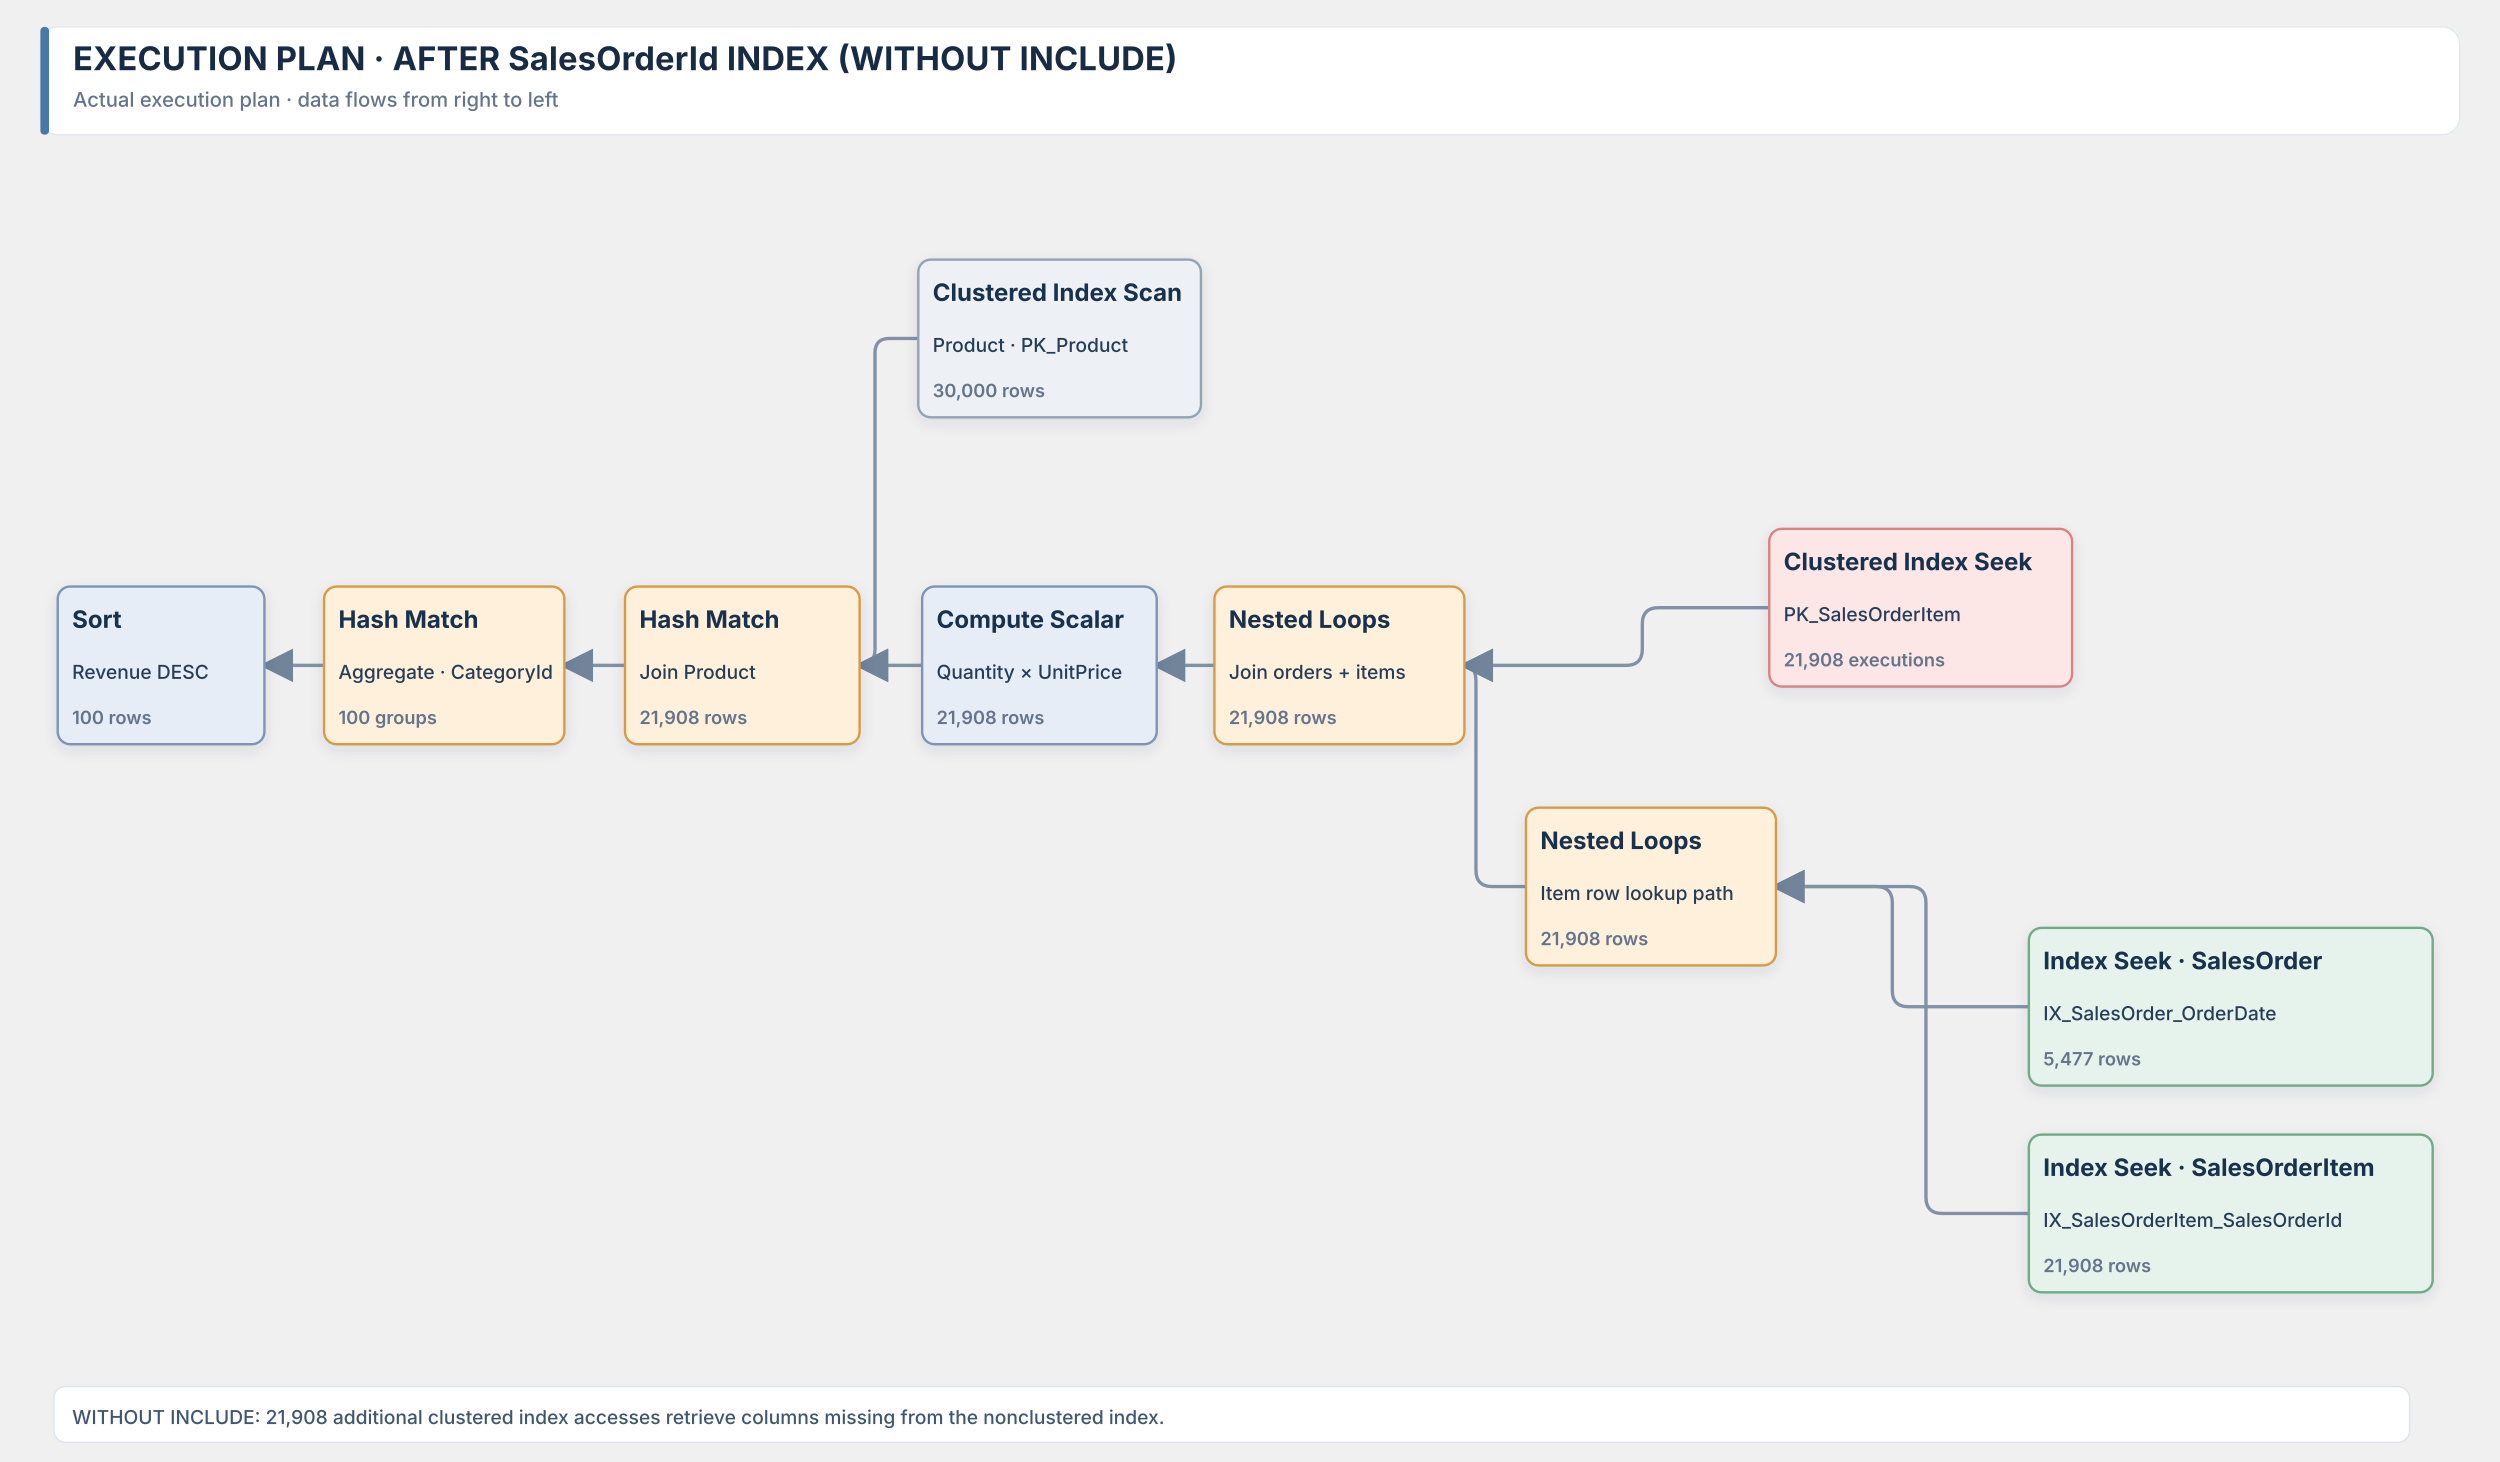
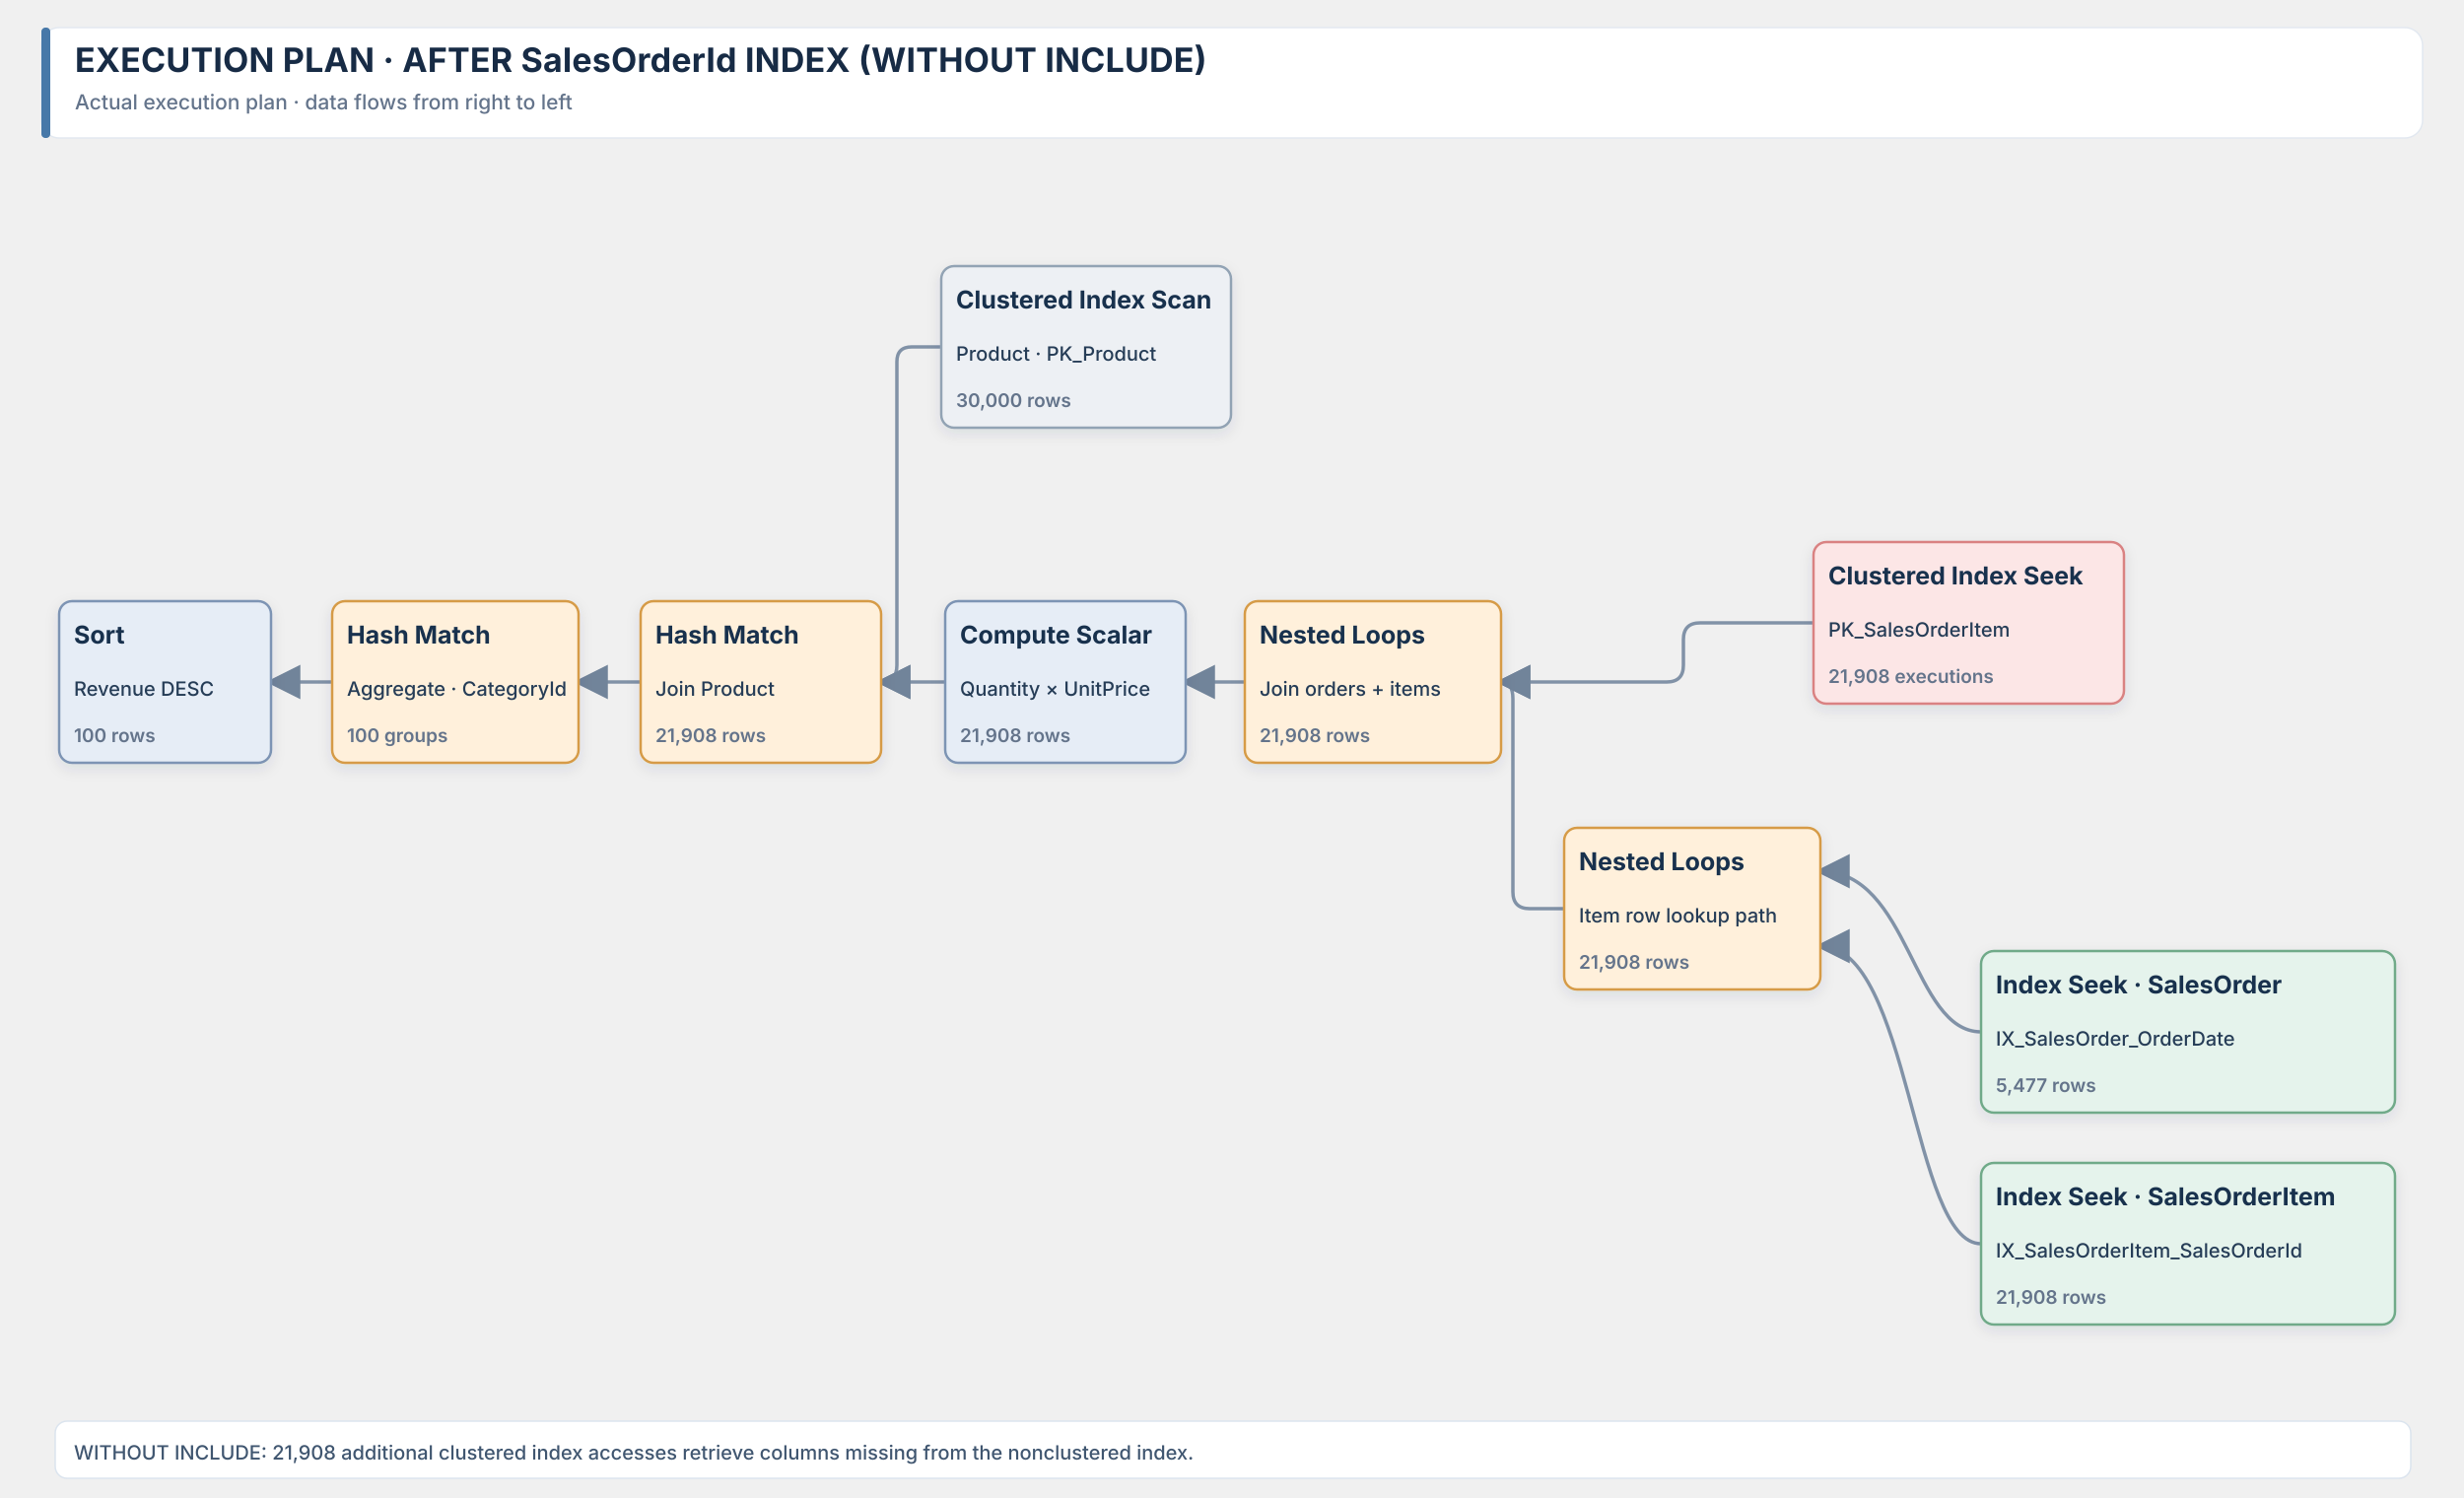
- <svg xmlns="http://www.w3.org/2000/svg" width="2600" height="1520" viewBox="0 0 2600 1520">
+ <svg xmlns="http://www.w3.org/2000/svg" width="2500" height="1520" viewBox="0 0 2500 1520">
  <defs>
    <filter id="shadow" x="-15%" y="-15%" width="130%" height="145%">
      <feDropShadow dx="0" dy="5" stdDeviation="7" flood-color="#20364f" flood-opacity=".10" />
    </filter>
    <marker id="arrow" markerWidth="10" markerHeight="10" refX="8.5" refY="5" orient="auto">
      <path d="M0,0 L10,5 L0,10 Z" fill="#71849a" />
    </marker>
    <style>
      text { font-family: Inter, "Segoe UI", Arial, Helvetica, sans-serif; }
      .heading { fill:#172b45; font-size:34px; font-weight:750; letter-spacing:.2px; }
      .subheading { fill:#64748b; font-size:21px; font-weight:450; }
      .connector { stroke:#8192a7; stroke-width:3.5; fill:none; marker-end:url(#arrow); stroke-linecap:round; stroke-linejoin:round; }
      .node { stroke-width:2.5; filter:url(#shadow); }
      .op { fill:#18314d; font-size:25px; font-weight:700; }
      .detail { fill:#263d57; font-size:20px; font-weight:500; }
      .metric { fill:#64748b; font-size:19px; font-weight:600; }
      .note { fill:#405670; font-size:20px; font-weight:550; }
    </style>
  </defs>
-   <rect x="42" y="28" width="2516" height="112" rx="18" fill="#ffffff" stroke="#e2e8f0" stroke-width="1.5" />
+   <rect x="42" y="28" width="2416" height="112" rx="18" fill="#ffffff" stroke="#e2e8f0" stroke-width="1.5" />
  <rect x="42" y="28" width="9" height="112" rx="4" fill="#4778a8" />
  <text x="76" y="73" class="heading">EXECUTION PLAN · AFTER SalesOrderId INDEX (WITHOUT INCLUDE)</text>
  <text x="76" y="111" class="subheading">Actual execution plan · data flows from right to left</text>
  <path d="M 337 692 H 275" class="connector" />
  <path d="M 650 692 H 587" class="connector" />
  <path d="M 959 692 H 894" class="connector" />
  <path d="M 955 352 H 925 Q 910 352 910 367 V 675 Q 910 692 894 692" class="connector" />
  <path d="M 1263 692 H 1203" class="connector" />
  <path d="M 1587 922 H 1552 Q 1535 922 1535 905 V 709 Q 1535 692 1523 692" class="connector" />
  <path d="M 1840 632 H 1725 Q 1708 632 1708 649 V 675 Q 1708 692 1691 692 H 1523" class="connector" />
-   <path d="M 2110 1047 H 1985 Q 1968 1047 1968 1030 V 939 Q 1968 922 1951 922 H 1847" class="connector" />
-   <path d="M 2110 1262 H 2020 Q 2003 1262 2003 1245 V 939 Q 2003 922 1986 922 H 1847" class="connector" />
+   <path d="M 2010 1047 C 1940 1047 1938 884 1847 884" class="connector" />
+   <path d="M 2010 1262 C 1940 1262 1938 960 1847 960" class="connector" />
  <rect x="60" y="610" width="215" height="164" rx="13" fill="#e6edf6" stroke="#7d94b4" stroke-width="2.5" filter="url(#shadow)" />
  <text x="75" y="653" fill="#19304b" class="op">Sort</text>
  <text x="75" y="706" fill="#19304b" class="detail">Revenue DESC</text>
  <text x="75" y="753" class="metric">100 rows</text>
  <rect x="337" y="610" width="250" height="164" rx="13" fill="#fff0db" stroke="#d69b47" stroke-width="2.5" filter="url(#shadow)" />
  <text x="352" y="653" fill="#19304b" class="op">Hash Match</text>
  <text x="352" y="706" fill="#19304b" class="detail">Aggregate · CategoryId</text>
  <text x="352" y="753" class="metric">100 groups</text>
  <rect x="650" y="610" width="244" height="164" rx="13" fill="#fff0db" stroke="#d69b47" stroke-width="2.5" filter="url(#shadow)" />
  <text x="665" y="653" fill="#19304b" class="op">Hash Match</text>
  <text x="665" y="706" fill="#19304b" class="detail">Join Product</text>
  <text x="665" y="753" class="metric">21,908 rows</text>
  <rect x="959" y="610" width="244" height="164" rx="13" fill="#e6edf6" stroke="#7d94b4" stroke-width="2.5" filter="url(#shadow)" />
  <text x="974" y="653" fill="#19304b" class="op">Compute Scalar</text>
  <text x="974" y="706" fill="#19304b" class="detail">Quantity × UnitPrice</text>
  <text x="974" y="753" class="metric">21,908 rows</text>
  <rect x="955" y="270" width="294" height="164" rx="13" fill="#edf0f4" stroke="#92a3b4" stroke-width="2.5" filter="url(#shadow)" />
  <text x="970" y="313" fill="#19304b" class="op">Clustered Index Scan</text>
  <text x="970" y="366" fill="#19304b" class="detail">Product · PK_Product</text>
  <text x="970" y="413" class="metric">30,000 rows</text>
  <rect x="1263" y="610" width="260" height="164" rx="13" fill="#fff0db" stroke="#d69b47" stroke-width="2.5" filter="url(#shadow)" />
  <text x="1278" y="653" fill="#19304b" class="op">Nested Loops</text>
  <text x="1278" y="706" fill="#19304b" class="detail">Join orders + items</text>
  <text x="1278" y="753" class="metric">21,908 rows</text>
  <rect x="1587" y="840" width="260" height="164" rx="13" fill="#fff0db" stroke="#d69b47" stroke-width="2.5" filter="url(#shadow)" />
  <text x="1602" y="883" fill="#19304b" class="op">Nested Loops</text>
  <text x="1602" y="936" fill="#19304b" class="detail">Item row lookup path</text>
  <text x="1602" y="983" class="metric">21,908 rows</text>
  <rect x="1840" y="550" width="315" height="164" rx="13" fill="#fce6e6" stroke="#d98282" stroke-width="2.5" filter="url(#shadow)" />
  <text x="1855" y="593" fill="#19304b" class="op">Clustered Index Seek</text>
  <text x="1855" y="646" fill="#19304b" class="detail">PK_SalesOrderItem</text>
  <text x="1855" y="693" class="metric">21,908 executions</text>
-   <rect x="2110" y="965" width="420" height="164" rx="13" fill="#e5f3ec" stroke="#70aa89" stroke-width="2.5" filter="url(#shadow)" />
-   <text x="2125" y="1008" fill="#19304b" class="op">Index Seek · SalesOrder</text>
-   <text x="2125" y="1061" fill="#19304b" class="detail">IX_SalesOrder_OrderDate</text>
-   <text x="2125" y="1108" class="metric">5,477 rows</text>
-   <rect x="2110" y="1180" width="420" height="164" rx="13" fill="#e5f3ec" stroke="#70aa89" stroke-width="2.5" filter="url(#shadow)" />
-   <text x="2125" y="1223" fill="#19304b" class="op">Index Seek · SalesOrderItem</text>
-   <text x="2125" y="1276" fill="#19304b" class="detail">IX_SalesOrderItem_SalesOrderId</text>
-   <text x="2125" y="1323" class="metric">21,908 rows</text>
-   <rect x="56" y="1442" width="2450" height="58" rx="12" fill="#ffffff" stroke="#dbe4ee" stroke-width="1.5" />
+   <rect x="2010" y="965" width="420" height="164" rx="13" fill="#e5f3ec" stroke="#70aa89" stroke-width="2.5" filter="url(#shadow)" />
+   <text x="2025" y="1008" fill="#19304b" class="op">Index Seek · SalesOrder</text>
+   <text x="2025" y="1061" fill="#19304b" class="detail">IX_SalesOrder_OrderDate</text>
+   <text x="2025" y="1108" class="metric">5,477 rows</text>
+   <rect x="2010" y="1180" width="420" height="164" rx="13" fill="#e5f3ec" stroke="#70aa89" stroke-width="2.5" filter="url(#shadow)" />
+   <text x="2025" y="1223" fill="#19304b" class="op">Index Seek · SalesOrderItem</text>
+   <text x="2025" y="1276" fill="#19304b" class="detail">IX_SalesOrderItem_SalesOrderId</text>
+   <text x="2025" y="1323" class="metric">21,908 rows</text>
+   <rect x="56" y="1442" width="2390" height="58" rx="12" fill="#ffffff" stroke="#dbe4ee" stroke-width="1.5" />
  <text x="75" y="1481" class="note">WITHOUT INCLUDE: 21,908 additional clustered index accesses retrieve columns missing from the nonclustered index.</text>
</svg>
